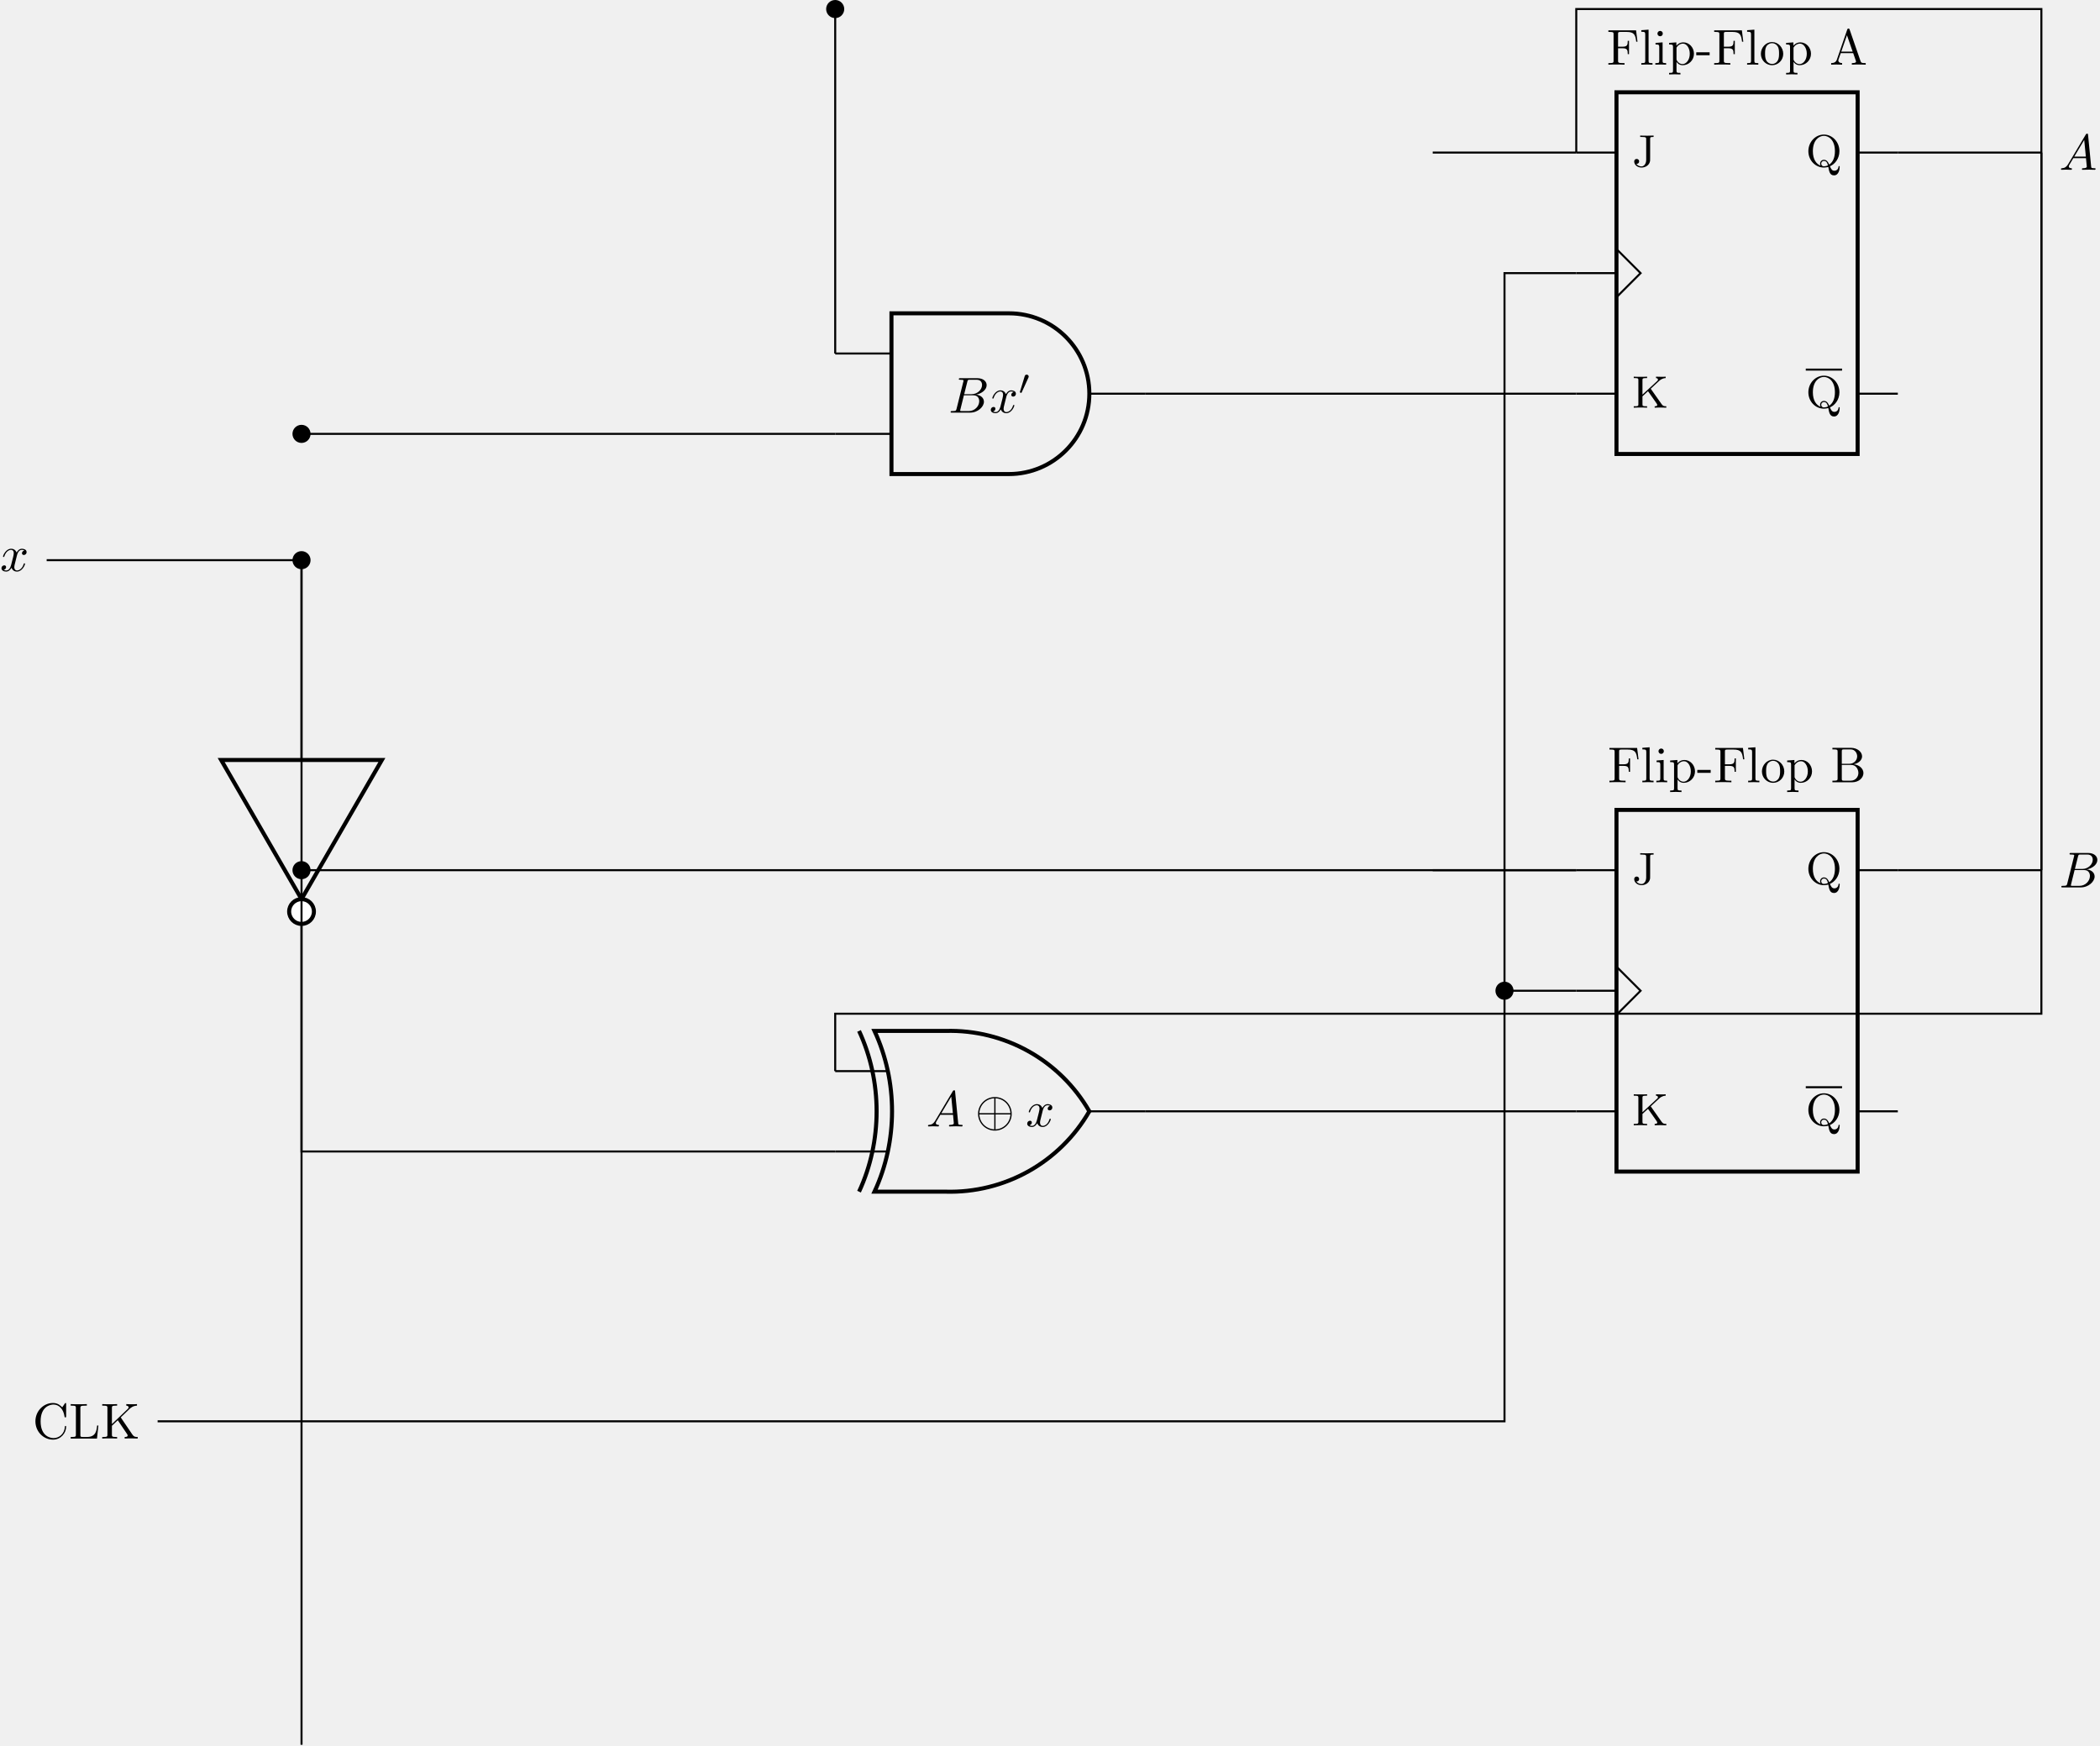
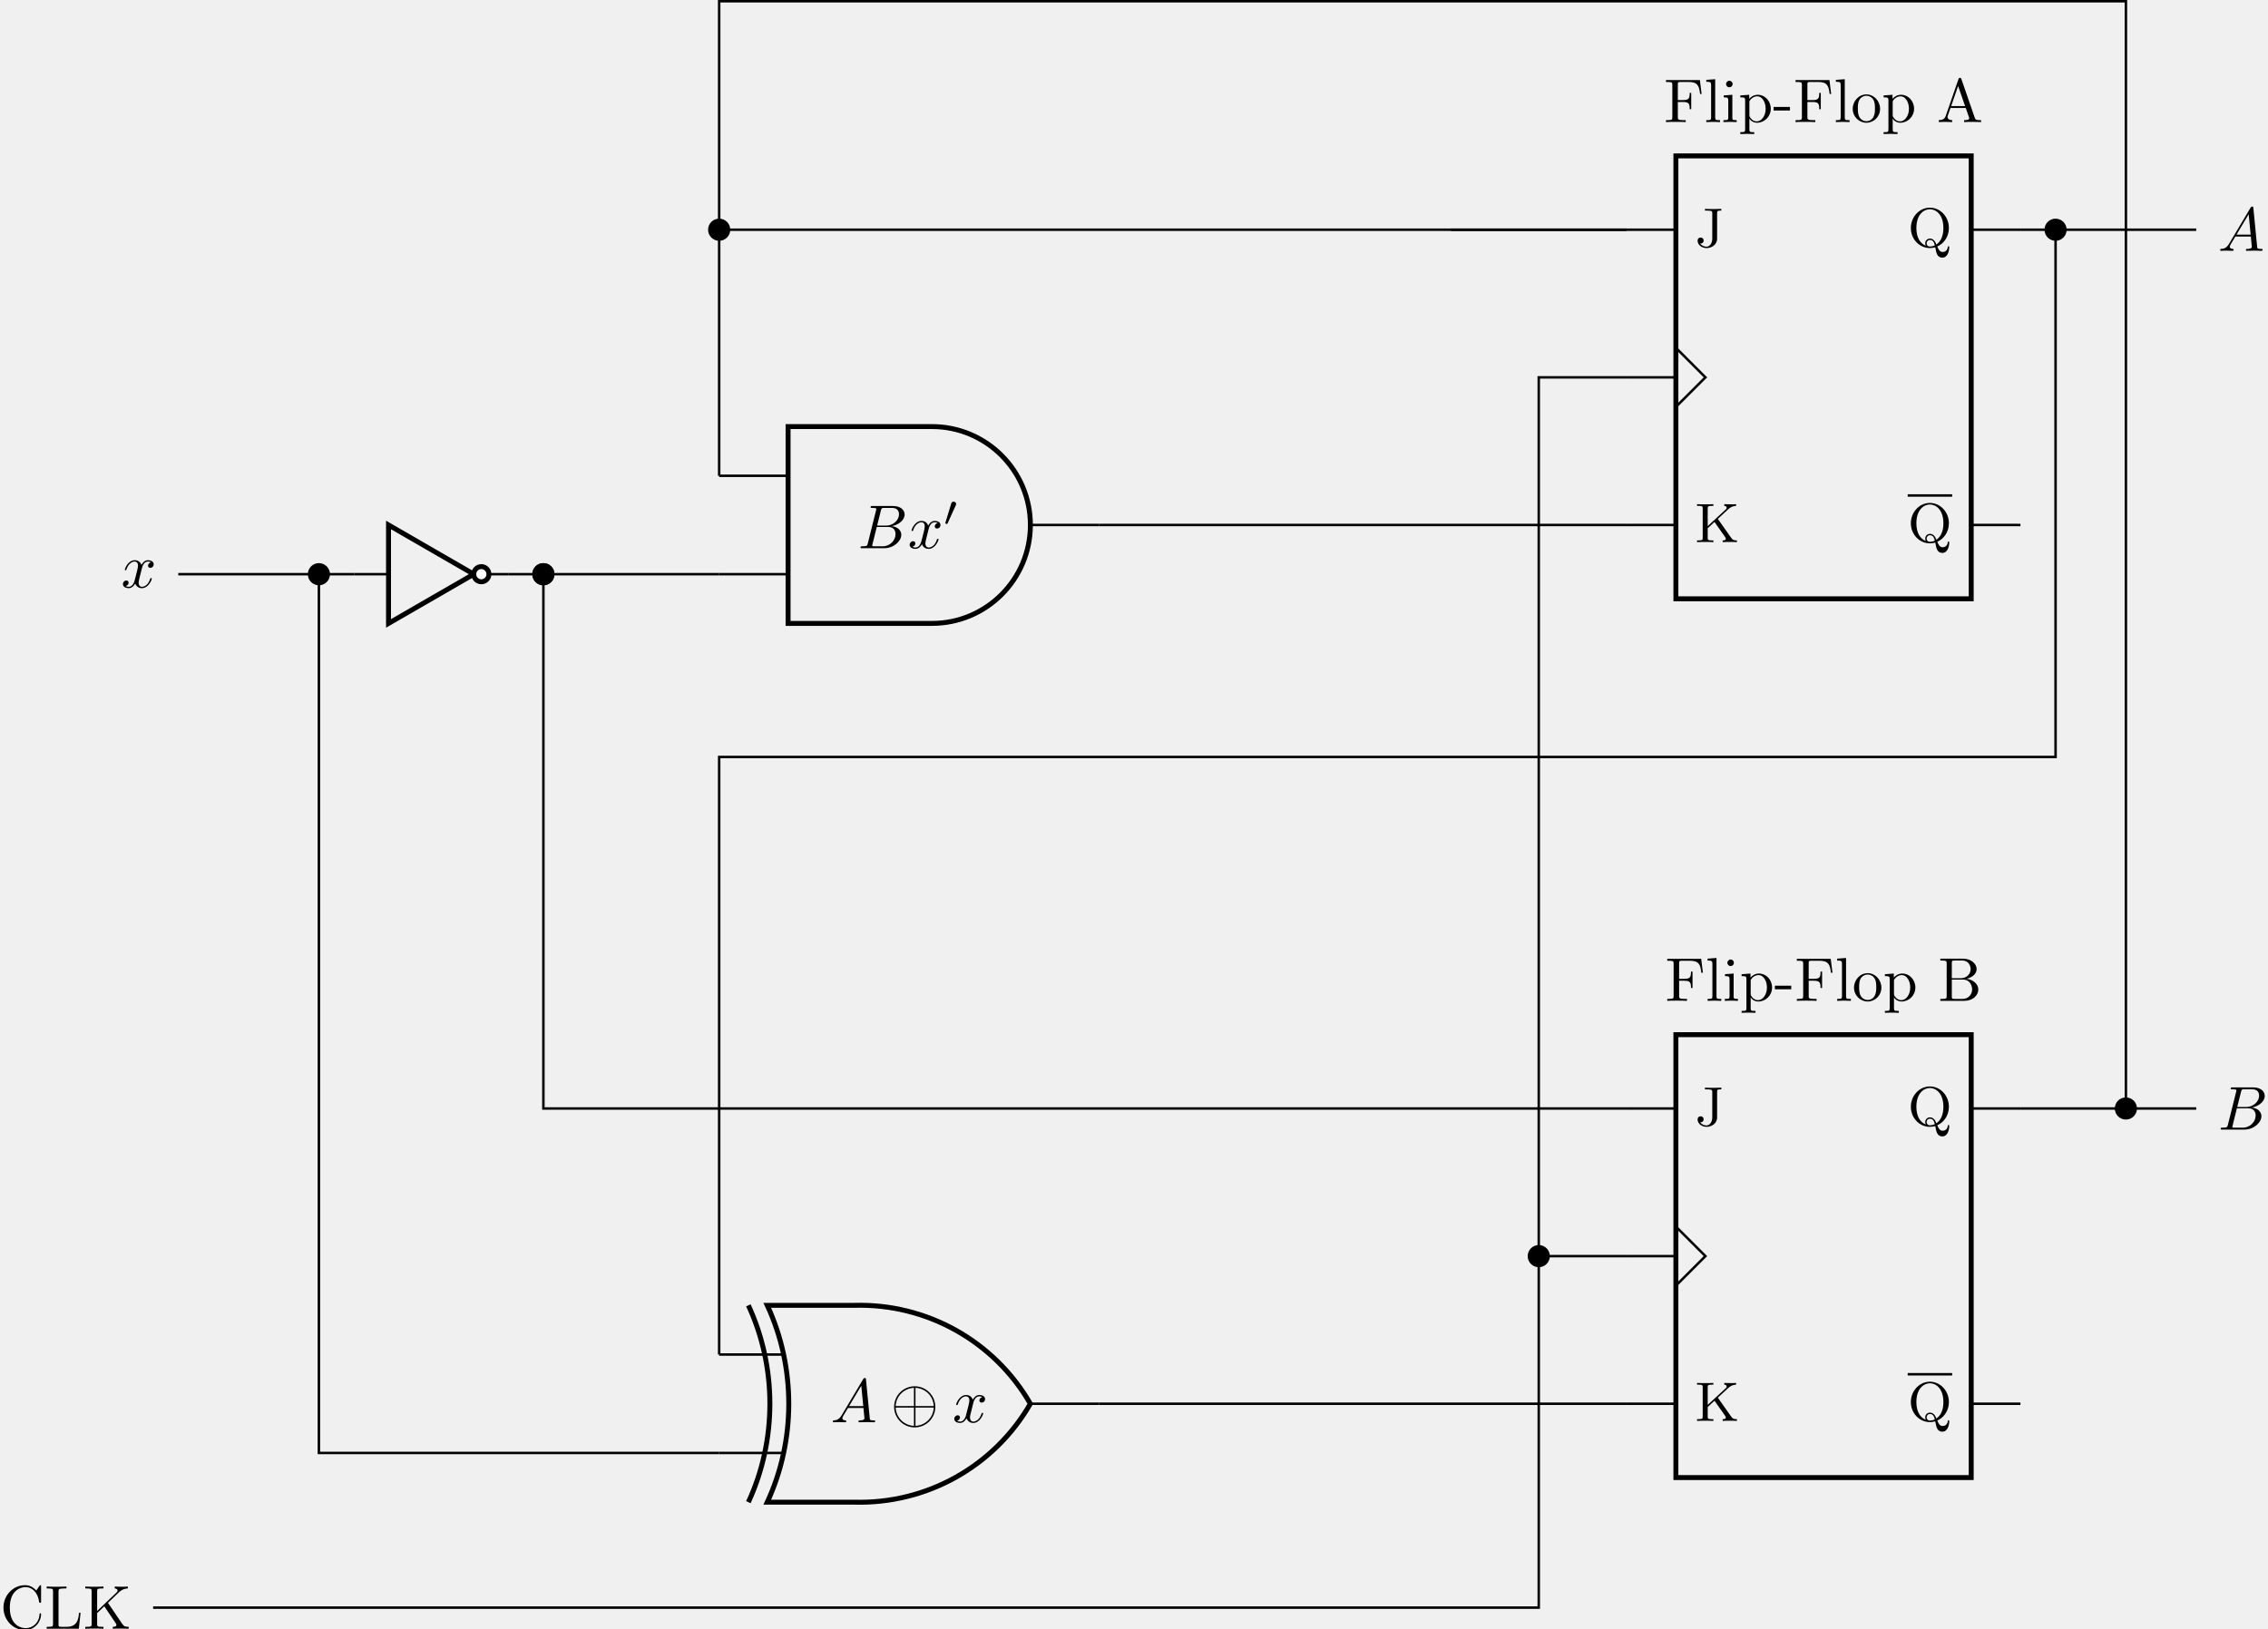
- <svg xmlns="http://www.w3.org/2000/svg" xmlns:xlink="http://www.w3.org/1999/xlink" version="1.1" width="414.68pt" height="344.808pt" viewBox="-58.718 -62.039 414.68 344.808">
+ <svg xmlns="http://www.w3.org/2000/svg" xmlns:xlink="http://www.w3.org/1999/xlink" version="1.1" width="365.725pt" height="262.693pt" viewBox="-58.717 -62.039 365.725 262.693">
  <defs>
    <path id="g1-8" d="M7.193-2.491C7.193-4.324 5.699-5.808 3.875-5.808C2.022-5.808 .548-4.304 .548-2.491C.548-.658 2.042 .827 3.866 .827C5.719 .827 7.193-.677 7.193-2.491ZM.797-2.62C.897-4.294 2.192-5.479 3.746-5.559V-2.62H.797ZM3.995-5.559C5.559-5.479 6.844-4.284 6.944-2.62H3.995V-5.559ZM3.746 .578C2.202 .498 .897-.667 .797-2.371H3.746V.578ZM6.944-2.371C6.844-.667 5.529 .498 3.995 .578V-2.371H6.944Z" />
-     <path id="g2-48" d="M2.022-3.292C2.078-3.41 2.085-3.466 2.085-3.515C2.085-3.731 1.89-3.898 1.674-3.898C1.409-3.898 1.325-3.682 1.29-3.571L.37-.551C.363-.537 .335-.446 .335-.439C.335-.356 .551-.286 .607-.286C.656-.286 .663-.3 .711-.404L2.022-3.292Z" />
+     <path id="g3-65" d="M1.783-1.146C1.385-.478 .996-.339 .558-.309C.438-.299 .349-.299 .349-.11C.349-.05 .399 0 .478 0C.747 0 1.056-.03 1.335-.03C1.664-.03 2.012 0 2.331 0C2.391 0 2.521 0 2.521-.189C2.521-.299 2.431-.309 2.361-.309C2.132-.329 1.893-.408 1.893-.658C1.893-.777 1.953-.887 2.032-1.026L2.79-2.301H5.29C5.31-2.092 5.45-.737 5.45-.638C5.45-.339 4.932-.309 4.732-.309C4.593-.309 4.493-.309 4.493-.11C4.493 0 4.613 0 4.633 0C5.041 0 5.469-.03 5.878-.03C6.127-.03 6.755 0 7.004 0C7.064 0 7.183 0 7.183-.199C7.183-.309 7.083-.309 6.954-.309C6.336-.309 6.336-.379 6.306-.667L5.699-6.894C5.679-7.093 5.679-7.133 5.509-7.133C5.35-7.133 5.31-7.064 5.25-6.964L1.783-1.146ZM2.979-2.61L4.941-5.898L5.26-2.61H2.979Z" />
+     <path id="g3-66" d="M1.594-.777C1.494-.389 1.474-.309 .687-.309C.518-.309 .418-.309 .418-.11C.418 0 .508 0 .687 0H4.244C5.818 0 6.994-1.176 6.994-2.152C6.994-2.869 6.416-3.447 5.45-3.557C6.486-3.746 7.532-4.483 7.532-5.43C7.532-6.167 6.874-6.804 5.679-6.804H2.331C2.142-6.804 2.042-6.804 2.042-6.605C2.042-6.496 2.132-6.496 2.321-6.496C2.341-6.496 2.531-6.496 2.7-6.476C2.879-6.456 2.969-6.446 2.969-6.316C2.969-6.276 2.959-6.247 2.929-6.127L1.594-.777ZM3.098-3.646L3.716-6.117C3.806-6.466 3.826-6.496 4.254-6.496H5.539C6.416-6.496 6.625-5.908 6.625-5.469C6.625-4.593 5.768-3.646 4.553-3.646H3.098ZM2.65-.309C2.511-.309 2.491-.309 2.431-.319C2.331-.329 2.301-.339 2.301-.418C2.301-.448 2.301-.468 2.351-.648L3.039-3.427H4.922C5.878-3.427 6.067-2.69 6.067-2.262C6.067-1.275 5.181-.309 4.005-.309H2.65Z" />
+     <path id="g3-120" d="M3.328-3.009C3.387-3.268 3.616-4.184 4.314-4.184C4.364-4.184 4.603-4.184 4.812-4.055C4.533-4.005 4.334-3.756 4.334-3.517C4.334-3.357 4.443-3.168 4.712-3.168C4.932-3.168 5.25-3.347 5.25-3.746C5.25-4.264 4.663-4.403 4.324-4.403C3.746-4.403 3.397-3.875 3.278-3.646C3.029-4.304 2.491-4.403 2.202-4.403C1.166-4.403 .598-3.118 .598-2.869C.598-2.77 .697-2.77 .717-2.77C.797-2.77 .827-2.79 .847-2.879C1.186-3.935 1.843-4.184 2.182-4.184C2.371-4.184 2.72-4.095 2.72-3.517C2.72-3.208 2.55-2.54 2.182-1.146C2.022-.528 1.674-.11 1.235-.11C1.176-.11 .946-.11 .737-.239C.986-.289 1.205-.498 1.205-.777C1.205-1.046 .986-1.126 .837-1.126C.538-1.126 .289-.867 .289-.548C.289-.09 .787 .11 1.225 .11C1.883 .11 2.242-.588 2.271-.648C2.391-.279 2.75 .11 3.347 .11C4.374 .11 4.941-1.176 4.941-1.425C4.941-1.524 4.852-1.524 4.822-1.524C4.732-1.524 4.712-1.484 4.692-1.415C4.364-.349 3.686-.11 3.367-.11C2.979-.11 2.819-.428 2.819-.767C2.819-.986 2.879-1.205 2.989-1.644L3.328-3.009Z" />
    <path id="g0-74" d="M3.578-5.478C3.578-5.846 3.712-5.846 4.259-5.846V-6.124C3.667-6.097 3.56-6.097 3.075-6.097C2.717-6.097 1.928-6.097 1.614-6.124V-5.846H1.919C2.771-5.846 2.798-5.738 2.798-5.407V-1.327C2.798-.502 2.331-.027 1.865-.027C1.506-.027 1.076-.197 .852-.538C1.201-.502 1.408-.744 1.408-1.022C1.408-1.291 1.21-1.506 .924-1.506C.646-1.506 .43-1.318 .43-1.004C.43-.35 1.058 .197 1.883 .197C2.645 .197 3.443-.269 3.569-1.13C3.578-1.201 3.578-1.596 3.578-1.829V-5.478Z" />
    <path id="g0-75" d="M5.371-5.299C5.936-5.828 6.492-5.837 6.644-5.846V-6.124C6.384-6.097 5.936-6.097 5.846-6.097C5.469-6.097 5.138-6.106 4.734-6.124V-5.846C4.985-5.837 5.12-5.721 5.12-5.55C5.12-5.478 5.093-5.407 5.048-5.344L2.062-2.582V-5.416C2.062-5.747 2.08-5.846 2.771-5.846H2.977V-6.124C2.573-6.097 2.071-6.097 1.659-6.097S.744-6.097 .341-6.124V-5.846H.547C1.237-5.846 1.255-5.747 1.255-5.416V-.708C1.255-.377 1.237-.278 .547-.278H.341V0C.744-.027 1.246-.027 1.659-.027S2.573-.027 2.977 0V-.278H2.771C2.08-.278 2.062-.377 2.062-.708V-2.242L3.156-3.255L4.833-.87C4.905-.771 4.985-.637 4.985-.538C4.985-.278 4.636-.278 4.474-.278V0C4.869-.027 5.317-.027 5.721-.027C5.954-.027 6.312-.027 6.77 0V-.278C6.205-.278 6.079-.359 5.792-.771L3.694-3.748L5.371-5.299Z" />
    <path id="g0-81" d="M4.77-.063C5.73-.457 6.644-1.56 6.644-3.04C6.644-4.869 5.254-6.321 3.578-6.321S.511-4.86 .511-3.04S1.91 .197 3.578 .197C3.891 .197 4.232 .134 4.447 .072C4.609 .959 4.743 1.739 5.577 1.739C6.51 1.739 6.698 .538 6.698 .081C6.698 0 6.698-.108 6.581-.108C6.519-.108 6.483-.054 6.474-.009C6.402 .771 5.792 .825 5.649 .825C5.165 .825 4.976 .439 4.77-.063ZM2.932-.179C2.062-.511 1.399-1.435 1.399-3.04C1.399-5.263 2.645-6.07 3.578-6.07S5.756-5.272 5.756-3.04C5.756-1.856 5.398-.906 4.627-.386C4.447-.834 4.169-1.336 3.587-1.336C3.147-1.336 2.824-.986 2.824-.574C2.824-.359 2.923-.188 2.932-.179ZM4.376-.242C4.116-.108 3.811-.054 3.578-.054C3.138-.054 3.049-.43 3.049-.574C3.049-.843 3.246-1.112 3.596-1.112C4.071-1.112 4.259-.735 4.376-.242Z" />
-     <path id="g3-65" d="M1.783-1.146C1.385-.478 .996-.339 .558-.309C.438-.299 .349-.299 .349-.11C.349-.05 .399 0 .478 0C.747 0 1.056-.03 1.335-.03C1.664-.03 2.012 0 2.331 0C2.391 0 2.521 0 2.521-.189C2.521-.299 2.431-.309 2.361-.309C2.132-.329 1.893-.408 1.893-.658C1.893-.777 1.953-.887 2.032-1.026L2.79-2.301H5.29C5.31-2.092 5.45-.737 5.45-.638C5.45-.339 4.932-.309 4.732-.309C4.593-.309 4.493-.309 4.493-.11C4.493 0 4.613 0 4.633 0C5.041 0 5.469-.03 5.878-.03C6.127-.03 6.755 0 7.004 0C7.064 0 7.183 0 7.183-.199C7.183-.309 7.083-.309 6.954-.309C6.336-.309 6.336-.379 6.306-.667L5.699-6.894C5.679-7.093 5.679-7.133 5.509-7.133C5.35-7.133 5.31-7.064 5.25-6.964L1.783-1.146ZM2.979-2.61L4.941-5.898L5.26-2.61H2.979Z" />
-     <path id="g3-66" d="M1.594-.777C1.494-.389 1.474-.309 .687-.309C.518-.309 .418-.309 .418-.11C.418 0 .508 0 .687 0H4.244C5.818 0 6.994-1.176 6.994-2.152C6.994-2.869 6.416-3.447 5.45-3.557C6.486-3.746 7.532-4.483 7.532-5.43C7.532-6.167 6.874-6.804 5.679-6.804H2.331C2.142-6.804 2.042-6.804 2.042-6.605C2.042-6.496 2.132-6.496 2.321-6.496C2.341-6.496 2.531-6.496 2.7-6.476C2.879-6.456 2.969-6.446 2.969-6.316C2.969-6.276 2.959-6.247 2.929-6.127L1.594-.777ZM3.098-3.646L3.716-6.117C3.806-6.466 3.826-6.496 4.254-6.496H5.539C6.416-6.496 6.625-5.908 6.625-5.469C6.625-4.593 5.768-3.646 4.553-3.646H3.098ZM2.65-.309C2.511-.309 2.491-.309 2.431-.319C2.331-.329 2.301-.339 2.301-.418C2.301-.448 2.301-.468 2.351-.648L3.039-3.427H4.922C5.878-3.427 6.067-2.69 6.067-2.262C6.067-1.275 5.181-.309 4.005-.309H2.65Z" />
-     <path id="g3-120" d="M3.328-3.009C3.387-3.268 3.616-4.184 4.314-4.184C4.364-4.184 4.603-4.184 4.812-4.055C4.533-4.005 4.334-3.756 4.334-3.517C4.334-3.357 4.443-3.168 4.712-3.168C4.932-3.168 5.25-3.347 5.25-3.746C5.25-4.264 4.663-4.403 4.324-4.403C3.746-4.403 3.397-3.875 3.278-3.646C3.029-4.304 2.491-4.403 2.202-4.403C1.166-4.403 .598-3.118 .598-2.869C.598-2.77 .697-2.77 .717-2.77C.797-2.77 .827-2.79 .847-2.879C1.186-3.935 1.843-4.184 2.182-4.184C2.371-4.184 2.72-4.095 2.72-3.517C2.72-3.208 2.55-2.54 2.182-1.146C2.022-.528 1.674-.11 1.235-.11C1.176-.11 .946-.11 .737-.239C.986-.289 1.205-.498 1.205-.777C1.205-1.046 .986-1.126 .837-1.126C.538-1.126 .289-.867 .289-.548C.289-.09 .787 .11 1.225 .11C1.883 .11 2.242-.588 2.271-.648C2.391-.279 2.75 .11 3.347 .11C4.374 .11 4.941-1.176 4.941-1.425C4.941-1.524 4.852-1.524 4.822-1.524C4.732-1.524 4.712-1.484 4.692-1.415C4.364-.349 3.686-.11 3.367-.11C2.979-.11 2.819-.428 2.819-.767C2.819-.986 2.879-1.205 2.989-1.644L3.328-3.009Z" />
+     <path id="g2-48" d="M2.022-3.292C2.078-3.41 2.085-3.466 2.085-3.515C2.085-3.731 1.89-3.898 1.674-3.898C1.409-3.898 1.325-3.682 1.29-3.571L.37-.551C.363-.537 .335-.446 .335-.439C.335-.356 .551-.286 .607-.286C.656-.286 .663-.3 .711-.404L2.022-3.292Z" />
    <path id="g4-45" d="M2.75-1.863V-2.441H.11V-1.863H2.75Z" />
    <path id="g4-65" d="M3.965-6.934C3.915-7.064 3.895-7.133 3.736-7.133S3.547-7.073 3.497-6.934L1.435-.976C1.255-.468 .857-.319 .319-.309V0C.548-.01 .976-.03 1.335-.03C1.644-.03 2.162-.01 2.481 0V-.309C1.983-.309 1.733-.558 1.733-.817C1.733-.847 1.743-.946 1.753-.966L2.212-2.271H4.672L5.2-.747C5.21-.707 5.23-.648 5.23-.608C5.23-.309 4.672-.309 4.403-.309V0C4.762-.03 5.46-.03 5.838-.03C6.267-.03 6.725-.02 7.143 0V-.309H6.964C6.366-.309 6.227-.379 6.117-.707L3.965-6.934ZM3.437-5.818L4.563-2.58H2.321L3.437-5.818Z" />
    <path id="g4-66" d="M2.212-3.646V-6.097C2.212-6.426 2.232-6.496 2.7-6.496H3.935C4.902-6.496 5.25-5.649 5.25-5.121C5.25-4.483 4.762-3.646 3.656-3.646H2.212ZM4.563-3.557C5.529-3.746 6.217-4.384 6.217-5.121C6.217-5.988 5.3-6.804 4.005-6.804H.359V-6.496H.598C1.365-6.496 1.385-6.386 1.385-6.027V-.777C1.385-.418 1.365-.309 .598-.309H.359V0H4.264C5.589 0 6.486-.887 6.486-1.823C6.486-2.69 5.669-3.437 4.563-3.557ZM3.945-.309H2.7C2.232-.309 2.212-.379 2.212-.707V-3.427H4.085C5.071-3.427 5.489-2.501 5.489-1.833C5.489-1.126 4.971-.309 3.945-.309Z" />
    <path id="g4-67" d="M.558-3.407C.558-1.345 2.172 .219 4.025 .219C5.649 .219 6.625-1.166 6.625-2.321C6.625-2.421 6.625-2.491 6.496-2.491C6.386-2.491 6.386-2.431 6.376-2.331C6.296-.907 5.23-.09 4.144-.09C3.537-.09 1.584-.428 1.584-3.397C1.584-6.376 3.527-6.715 4.134-6.715C5.22-6.715 6.107-5.808 6.306-4.354C6.326-4.214 6.326-4.184 6.466-4.184C6.625-4.184 6.625-4.214 6.625-4.423V-6.785C6.625-6.954 6.625-7.024 6.516-7.024C6.476-7.024 6.436-7.024 6.356-6.904L5.858-6.167C5.489-6.526 4.981-7.024 4.025-7.024C2.162-7.024 .558-5.44 .558-3.407Z" />
    <path id="g4-70" d="M5.798-6.775H.329V-6.466H.568C1.335-6.466 1.355-6.356 1.355-5.998V-.777C1.355-.418 1.335-.309 .568-.309H.329V0C.677-.03 1.455-.03 1.843-.03C2.252-.03 3.158-.03 3.517 0V-.309H3.188C2.242-.309 2.242-.438 2.242-.787V-3.238H3.098C4.055-3.238 4.154-2.919 4.154-2.072H4.403V-4.712H4.154C4.154-3.875 4.055-3.547 3.098-3.547H2.242V-6.067C2.242-6.396 2.262-6.466 2.73-6.466H3.925C5.42-6.466 5.669-5.908 5.828-4.533H6.077L5.798-6.775Z" />
    <path id="g4-75" d="M3.985-4.174L5.778-5.898C5.858-5.978 6.386-6.486 7.193-6.496V-6.804C6.934-6.775 6.615-6.775 6.346-6.775C5.988-6.775 5.42-6.775 5.081-6.804V-6.496C5.479-6.486 5.539-6.257 5.539-6.167C5.539-6.007 5.44-5.908 5.36-5.838L2.242-2.859V-6.027C2.242-6.386 2.262-6.496 3.029-6.496H3.268V-6.804C2.919-6.775 2.182-6.775 1.803-6.775S.677-6.775 .329-6.804V-6.496H.568C1.335-6.496 1.355-6.386 1.355-6.027V-.777C1.355-.418 1.335-.309 .568-.309H.329V0C.677-.03 1.415-.03 1.793-.03S2.919-.03 3.268 0V-.309H3.029C2.262-.309 2.242-.418 2.242-.777V-2.521L3.397-3.616L5.2-.946C5.26-.857 5.35-.727 5.35-.608C5.35-.309 4.961-.309 4.762-.309V0C5.111-.03 5.808-.03 6.187-.03C6.535-.03 6.914-.02 7.333 0V-.309C6.795-.309 6.585-.349 6.286-.787L3.985-4.174Z" />
    <path id="g4-76" d="M5.798-2.57H5.549C5.44-1.554 5.3-.309 3.547-.309H2.73C2.262-.309 2.242-.379 2.242-.707V-6.017C2.242-6.356 2.242-6.496 3.188-6.496H3.517V-6.804C3.158-6.775 2.252-6.775 1.843-6.775C1.455-6.775 .677-6.775 .329-6.804V-6.496H.568C1.335-6.496 1.355-6.386 1.355-6.027V-.777C1.355-.418 1.335-.309 .568-.309H.329V0H5.519L5.798-2.57Z" />
    <path id="g4-105" d="M1.763-4.403L.369-4.294V-3.985C1.016-3.985 1.106-3.925 1.106-3.437V-.757C1.106-.309 .996-.309 .329-.309V0C.648-.01 1.186-.03 1.425-.03C1.773-.03 2.122-.01 2.461 0V-.309C1.803-.309 1.763-.359 1.763-.747V-4.403ZM1.803-6.137C1.803-6.456 1.554-6.665 1.275-6.665C.966-6.665 .747-6.396 .747-6.137C.747-5.868 .966-5.609 1.275-5.609C1.554-5.609 1.803-5.818 1.803-6.137Z" />
    <path id="g4-108" d="M1.763-6.914L.329-6.804V-6.496C1.026-6.496 1.106-6.426 1.106-5.938V-.757C1.106-.309 .996-.309 .329-.309V0C.658-.01 1.186-.03 1.435-.03S2.172-.01 2.54 0V-.309C1.873-.309 1.763-.309 1.763-.757V-6.914Z" />
    <path id="g4-111" d="M4.692-2.132C4.692-3.407 3.696-4.463 2.491-4.463C1.245-4.463 .279-3.377 .279-2.132C.279-.847 1.315 .11 2.481 .11C3.686 .11 4.692-.867 4.692-2.132ZM2.491-.139C2.062-.139 1.624-.349 1.355-.807C1.106-1.245 1.106-1.853 1.106-2.212C1.106-2.6 1.106-3.138 1.345-3.577C1.614-4.035 2.082-4.244 2.481-4.244C2.919-4.244 3.347-4.025 3.606-3.597S3.866-2.59 3.866-2.212C3.866-1.853 3.866-1.315 3.646-.877C3.427-.428 2.989-.139 2.491-.139Z" />
    <path id="g4-112" d="M1.714-3.746V-4.403L.279-4.294V-3.985C.986-3.985 1.056-3.925 1.056-3.487V1.176C1.056 1.624 .946 1.624 .279 1.624V1.933C.618 1.923 1.136 1.903 1.395 1.903C1.664 1.903 2.172 1.923 2.521 1.933V1.624C1.853 1.624 1.743 1.624 1.743 1.176V-.498V-.588C1.793-.428 2.212 .11 2.969 .11C4.154 .11 5.191-.867 5.191-2.152C5.191-3.417 4.224-4.403 3.108-4.403C2.331-4.403 1.913-3.965 1.714-3.746ZM1.743-1.136V-3.357C2.032-3.866 2.521-4.154 3.029-4.154C3.756-4.154 4.364-3.278 4.364-2.152C4.364-.946 3.666-.11 2.929-.11C2.531-.11 2.152-.309 1.883-.717C1.743-.927 1.743-.936 1.743-1.136Z" />
  </defs>
  <g id="page1">
-     <g transform="matrix(1 0 0 1 -53.10561 173.4845)">
-       <use x=".823" y="48.599" xlink:href="#g4-67" />
-       <use x="8.018" y="48.599" xlink:href="#g4-76" />
-       <use x="14.245" y="48.599" xlink:href="#g4-75" />
+     <g transform="matrix(1 0 0 1 -10.5854 145.1376)">
+       <use x="-48.132" y="55.516" xlink:href="#g4-67" />
+       <use x="-40.936" y="55.516" xlink:href="#g4-76" />
+       <use x="-34.71" y="55.516" xlink:href="#g4-75" />
    </g>
-     <path d="M260.48 27.625H308.102V-43.812H260.48Z" stroke="#000" fill="none" stroke-width=".797" stroke-miterlimit="10" />
-     <g transform="matrix(1 0 0 1 259.657 -30.1175)">
-       <use x="3.895" y="48.599" xlink:href="#g0-75" />
+     <path d="M211.528 34.539H259.149V-36.895H211.528Z" stroke="#000" fill="none" stroke-width=".797" stroke-miterlimit="10" />
+     <g transform="matrix(1 0 0 1 259.6565 -30.1175)">
+       <use x="-45.06" y="55.516" xlink:href="#g0-75" />
    </g>
-     <rect x="3.895" y="40.879" height=".398" width="7.168" transform="matrix(1 0 0 1 293.968 -30.1175)" />
-     <g transform="matrix(1 0 0 1 293.968 -30.1175)">
-       <use x="3.895" y="48.599" xlink:href="#g0-81" />
+     <rect x="-45.06" y="47.795" height=".398" width="7.168" transform="matrix(1 0 0 1 293.9675 -30.1175)" />
+     <g transform="matrix(1 0 0 1 293.9675 -30.1175)">
+       <use x="-45.06" y="55.516" xlink:href="#g0-81" />
    </g>
-     <path d="M260.48-12.855L265.242-8.094L260.48-3.332" stroke="#000" fill="none" stroke-width=".399" stroke-miterlimit="10" />
-     <g transform="matrix(1 0 0 1 259.657 -77.7404)">
-       <use x="3.895" y="48.599" xlink:href="#g0-74" />
+     <path d="M211.528-5.938L216.29-1.176L211.528 3.586" stroke="#000" fill="none" stroke-width=".399" stroke-miterlimit="10" />
+     <g transform="matrix(1 0 0 1 259.6565 -77.7404)">
+       <use x="-45.06" y="55.516" xlink:href="#g0-74" />
    </g>
-     <g transform="matrix(1 0 0 1 293.968 -77.7404)">
-       <use x="3.895" y="48.599" xlink:href="#g0-81" />
+     <g transform="matrix(1 0 0 1 293.9675 -77.7404)">
+       <use x="-45.06" y="55.516" xlink:href="#g0-81" />
    </g>
-     <path d="M260.48 15.719H252.543" stroke="#000" fill="none" stroke-width=".399" stroke-miterlimit="10" />
-     <path d="M308.102 15.719H316.039" stroke="#000" fill="none" stroke-width=".399" stroke-miterlimit="10" />
-     <path d="M260.48-8.094H252.543" stroke="#000" fill="none" stroke-width=".399" stroke-miterlimit="10" />
-     <path d="M260.48-31.906H252.543" stroke="#000" fill="none" stroke-width=".399" stroke-miterlimit="10" />
-     <path d="M308.102-31.906H316.039" stroke="#000" fill="none" stroke-width=".399" stroke-miterlimit="10" />
-     <g transform="matrix(1 0 0 1 257.731 -97.8678)">
-       <use x=".823" y="48.599" xlink:href="#g4-70" />
-       <use x="7.326" y="48.599" xlink:href="#g4-108" />
-       <use x="10.094" y="48.599" xlink:href="#g4-105" />
-       <use x="12.861" y="48.599" xlink:href="#g4-112" />
-       <use x="18.396" y="48.599" xlink:href="#g4-45" />
-       <use x="21.717" y="48.599" xlink:href="#g4-70" />
-       <use x="28.22" y="48.599" xlink:href="#g4-108" />
-       <use x="30.988" y="48.599" xlink:href="#g4-111" />
-       <use x="35.969" y="48.599" xlink:href="#g4-112" />
-       <use x="44.825" y="48.599" xlink:href="#g4-65" />
+     <path d="M211.528 22.633H203.589" stroke="#000" fill="none" stroke-width=".399" stroke-miterlimit="10" />
+     <path d="M259.149 22.633H267.086" stroke="#000" fill="none" stroke-width=".399" stroke-miterlimit="10" />
+     <path d="M211.528-1.176H203.589" stroke="#000" fill="none" stroke-width=".399" stroke-miterlimit="10" />
+     <path d="M211.528-24.988H203.589" stroke="#000" fill="none" stroke-width=".399" stroke-miterlimit="10" />
+     <path d="M259.149-24.988H267.086" stroke="#000" fill="none" stroke-width=".399" stroke-miterlimit="10" />
+     <g transform="matrix(1 0 0 1 257.7305 -97.8678)">
+       <use x="-48.132" y="55.516" xlink:href="#g4-70" />
+       <use x="-41.628" y="55.516" xlink:href="#g4-108" />
+       <use x="-38.861" y="55.516" xlink:href="#g4-105" />
+       <use x="-36.093" y="55.516" xlink:href="#g4-112" />
+       <use x="-30.558" y="55.516" xlink:href="#g4-45" />
+       <use x="-27.238" y="55.516" xlink:href="#g4-70" />
+       <use x="-20.734" y="55.516" xlink:href="#g4-108" />
+       <use x="-17.967" y="55.516" xlink:href="#g4-111" />
+       <use x="-12.985" y="55.516" xlink:href="#g4-112" />
+       <use x="-4.13" y="55.516" xlink:href="#g4-65" />
    </g>
-     <path d="M260.48 169.356H308.102V97.922H260.48Z" stroke="#000" fill="none" stroke-width=".797" stroke-miterlimit="10" />
-     <g transform="matrix(1 0 0 1 259.657 111.6165)">
-       <use x="3.895" y="48.599" xlink:href="#g0-75" />
+     <path d="M211.528 176.273H259.149V104.84H211.528Z" stroke="#000" fill="none" stroke-width=".797" stroke-miterlimit="10" />
+     <g transform="matrix(1 0 0 1 259.6565 111.6166)">
+       <use x="-45.06" y="55.516" xlink:href="#g0-75" />
    </g>
-     <rect x="3.895" y="40.879" height=".398" width="7.168" transform="matrix(1 0 0 1 293.968 111.6165)" />
-     <g transform="matrix(1 0 0 1 293.968 111.6165)">
-       <use x="3.895" y="48.599" xlink:href="#g0-81" />
+     <rect x="-45.06" y="47.795" height=".398" width="7.168" transform="matrix(1 0 0 1 293.9675 111.6166)" />
+     <g transform="matrix(1 0 0 1 293.9675 111.6166)">
+       <use x="-45.06" y="55.516" xlink:href="#g0-81" />
    </g>
-     <path d="M260.48 128.879L265.242 133.641L260.48 138.402" stroke="#000" fill="none" stroke-width=".399" stroke-miterlimit="10" />
-     <g transform="matrix(1 0 0 1 259.657 63.9935)">
-       <use x="3.895" y="48.599" xlink:href="#g0-74" />
+     <path d="M211.528 135.793L216.29 140.559L211.528 145.32" stroke="#000" fill="none" stroke-width=".399" stroke-miterlimit="10" />
+     <g transform="matrix(1 0 0 1 259.6565 63.9936)">
+       <use x="-45.06" y="55.516" xlink:href="#g0-74" />
    </g>
-     <g transform="matrix(1 0 0 1 293.968 63.9935)">
-       <use x="3.895" y="48.599" xlink:href="#g0-81" />
+     <g transform="matrix(1 0 0 1 293.9675 63.9936)">
+       <use x="-45.06" y="55.516" xlink:href="#g0-81" />
    </g>
-     <path d="M260.48 157.453H252.543" stroke="#000" fill="none" stroke-width=".399" stroke-miterlimit="10" />
-     <path d="M308.102 157.453H316.039" stroke="#000" fill="none" stroke-width=".399" stroke-miterlimit="10" />
-     <path d="M260.48 133.641H252.543" stroke="#000" fill="none" stroke-width=".399" stroke-miterlimit="10" />
-     <path d="M260.48 109.828H252.543" stroke="#000" fill="none" stroke-width=".399" stroke-miterlimit="10" />
-     <path d="M308.102 109.828H316.039" stroke="#000" fill="none" stroke-width=".399" stroke-miterlimit="10" />
-     <g transform="matrix(1 0 0 1 257.938 43.8662)">
-       <use x=".823" y="48.599" xlink:href="#g4-70" />
-       <use x="7.326" y="48.599" xlink:href="#g4-108" />
-       <use x="10.094" y="48.599" xlink:href="#g4-105" />
-       <use x="12.861" y="48.599" xlink:href="#g4-112" />
-       <use x="18.396" y="48.599" xlink:href="#g4-45" />
-       <use x="21.717" y="48.599" xlink:href="#g4-70" />
-       <use x="28.22" y="48.599" xlink:href="#g4-108" />
-       <use x="30.988" y="48.599" xlink:href="#g4-111" />
-       <use x="35.969" y="48.599" xlink:href="#g4-112" />
-       <use x="44.825" y="48.599" xlink:href="#g4-66" />
+     <path d="M211.528 164.367H203.589" stroke="#000" fill="none" stroke-width=".399" stroke-miterlimit="10" />
+     <path d="M259.149 164.367H267.086" stroke="#000" fill="none" stroke-width=".399" stroke-miterlimit="10" />
+     <path d="M211.528 140.559H203.589" stroke="#000" fill="none" stroke-width=".399" stroke-miterlimit="10" />
+     <path d="M211.528 116.746H203.589" stroke="#000" fill="none" stroke-width=".399" stroke-miterlimit="10" />
+     <path d="M259.149 116.746H267.086" stroke="#000" fill="none" stroke-width=".399" stroke-miterlimit="10" />
+     <g transform="matrix(1 0 0 1 257.9385 43.8662)">
+       <use x="-48.132" y="55.516" xlink:href="#g4-70" />
+       <use x="-41.628" y="55.516" xlink:href="#g4-108" />
+       <use x="-38.861" y="55.516" xlink:href="#g4-105" />
+       <use x="-36.093" y="55.516" xlink:href="#g4-112" />
+       <use x="-30.558" y="55.516" xlink:href="#g4-45" />
+       <use x="-27.238" y="55.516" xlink:href="#g4-70" />
+       <use x="-20.734" y="55.516" xlink:href="#g4-108" />
+       <use x="-17.967" y="55.516" xlink:href="#g4-111" />
+       <use x="-12.985" y="55.516" xlink:href="#g4-112" />
+       <use x="-4.13" y="55.516" xlink:href="#g4-66" />
    </g>
-     <g transform="matrix(1 0 0 1 -59.54061 2.1447)">
-       <use x=".823" y="48.599" xlink:href="#g3-120" />
+     <path d="M203.589-24.988H175.243" stroke="#000" fill="none" stroke-width=".399" stroke-miterlimit="10" />
+     <path d="M68.364 14.699H57.251M68.364 30.57H57.251" stroke="#000" fill="none" stroke-width=".399" stroke-miterlimit="10" />
+     <path d="M68.364 6.762H91.562C100.329 6.762 107.438 13.867 107.438 22.633C107.438 31.402 100.329 38.508 91.562 38.508H68.364Z" stroke="#000" fill="none" stroke-width=".797" stroke-miterlimit="10" />
+     <path d="M107.438 22.633H118.546" stroke="#000" fill="none" stroke-width=".399" stroke-miterlimit="10" />
+     <g transform="matrix(1 0 0 1 127.7583 -29.1373)">
+       <use x="-48.132" y="55.516" xlink:href="#g3-66" />
+       <use x="-40.075" y="55.516" xlink:href="#g3-120" />
+       <use x="-34.381" y="51.901" xlink:href="#g2-48" />
    </g>
-     <path d="M-49.504 48.598H.824" stroke="#000" fill="none" stroke-width=".399" stroke-miterlimit="10" />
-     <path d="M2.41 48.598C2.41 47.723 1.699 47.012 .824 47.012C-.055 47.012-.766 47.723-.766 48.598C-.766 49.477-.055 50.188 .824 50.188C1.699 50.188 2.41 49.477 2.41 48.598Z" />
-     <path d="M2.41 48.598C2.41 47.723 1.699 47.012 .824 47.012C-.055 47.012-.766 47.723-.766 48.598C-.766 49.477-.055 50.188 .824 50.188C1.699 50.188 2.41 49.477 2.41 48.598Z" stroke="#000" fill="none" stroke-width=".399" stroke-miterlimit="10" />
-     <path d="M.824 48.598V76.945" stroke="#000" fill="none" stroke-width=".399" stroke-miterlimit="10" />
-     <path d="M.824 88.059V76.945" stroke="#000" fill="none" stroke-width=".399" stroke-miterlimit="10" />
-     <path d="M16.695 88.059L.824 115.551L-15.051 88.059Z" stroke="#000" fill="none" stroke-width=".797" stroke-miterlimit="10" />
-     <path d="M.824 120.441V126.664" stroke="#000" fill="none" stroke-width=".399" stroke-miterlimit="10" />
-     <path d="M.824 120.441C2.172 120.441 3.27 119.348 3.27 117.996C3.27 116.648 2.172 115.551 .824 115.551C-.527 115.551-1.621 116.648-1.621 117.996C-1.621 119.348-.527 120.441 .824 120.441Z" fill="#fff" />
-     <path d="M.824 120.441C2.172 120.441 3.27 119.348 3.27 117.996C3.27 116.648 2.172 115.551 .824 115.551C-.527 115.551-1.621 116.648-1.621 117.996C-1.621 119.348-.527 120.441 .824 120.441Z" stroke="#000" fill="none" stroke-width=".797" stroke-miterlimit="10" />
-     <path d="M.824 126.664V140.836" stroke="#000" fill="none" stroke-width=".399" stroke-miterlimit="10" />
-     <path d="M252.543-31.906H224.195" stroke="#000" fill="none" stroke-width=".399" stroke-miterlimit="10" />
-     <path d="M117.316 7.781H106.207M117.316 23.652H106.207" stroke="#000" fill="none" stroke-width=".399" stroke-miterlimit="10" />
-     <path d="M117.316-.156H140.516C149.285-.156 156.391 6.949 156.391 15.719C156.391 24.484 149.285 31.59 140.516 31.59H117.316Z" stroke="#000" fill="none" stroke-width=".797" stroke-miterlimit="10" />
-     <path d="M156.391 15.719H167.504" stroke="#000" fill="none" stroke-width=".399" stroke-miterlimit="10" />
-     <g transform="matrix(1 0 0 1 127.758 -29.1373)">
-       <use x=".823" y="48.599" xlink:href="#g3-66" />
-       <use x="8.88" y="48.599" xlink:href="#g3-120" />
-       <use x="14.574" y="44.984" xlink:href="#g2-48" />
+     <path d="M118.546 22.633H203.589" stroke="#000" fill="none" stroke-width=".399" stroke-miterlimit="10" />
+     <path d="M57.251 30.57H43.078M43.078 30.57H28.906" stroke="#000" fill="none" stroke-width=".399" stroke-miterlimit="10" />
+     <path d="M30.492 30.57C30.492 29.695 29.781 28.984 28.906 28.984C28.027 28.984 27.316 29.695 27.316 30.57C27.316 31.449 28.027 32.16 28.906 32.16C29.781 32.16 30.492 31.449 30.492 30.57Z" />
+     <path d="M30.492 30.57C30.492 29.695 29.781 28.984 28.906 28.984C28.027 28.984 27.316 29.695 27.316 30.57C27.316 31.449 28.027 32.16 28.906 32.16C29.781 32.16 30.492 31.449 30.492 30.57Z" stroke="#000" fill="none" stroke-width=".399" stroke-miterlimit="10" />
+     <path d="M30.492 30.57C30.492 29.695 29.781 28.984 28.906 28.984C28.027 28.984 27.316 29.695 27.316 30.57C27.316 31.449 28.027 32.16 28.906 32.16C29.781 32.16 30.492 31.449 30.492 30.57Z" />
+     <path d="M30.492 30.57C30.492 29.695 29.781 28.984 28.906 28.984C28.027 28.984 27.316 29.695 27.316 30.57C27.316 31.449 28.027 32.16 28.906 32.16C29.781 32.16 30.492 31.449 30.492 30.57Z" stroke="#000" fill="none" stroke-width=".399" stroke-miterlimit="10" />
+     <path d="M28.906 30.57H23.234" stroke="#000" fill="none" stroke-width=".399" stroke-miterlimit="10" />
+     <path d="M3.934 30.57H-1.625" stroke="#000" fill="none" stroke-width=".399" stroke-miterlimit="10" />
+     <path d="M3.934 22.633L17.68 30.57L3.934 38.508Z" stroke="#000" fill="none" stroke-width=".797" stroke-miterlimit="10" />
+     <path d="M20.125 30.57H23.234" stroke="#000" fill="none" stroke-width=".399" stroke-miterlimit="10" />
+     <path d="M20.125 30.57C20.125 29.895 19.578 29.348 18.902 29.348C18.227 29.348 17.68 29.895 17.68 30.57S18.227 31.793 18.902 31.793C19.578 31.793 20.125 31.246 20.125 30.57Z" fill="#fff" />
+     <path d="M20.125 30.57C20.125 29.895 19.578 29.348 18.902 29.348C18.227 29.348 17.68 29.895 17.68 30.57S18.227 31.793 18.902 31.793C19.578 31.793 20.125 31.246 20.125 30.57Z" stroke="#000" fill="none" stroke-width=".797" stroke-miterlimit="10" />
+     <path d="M-1.625 30.57H-29.969" stroke="#000" fill="none" stroke-width=".399" stroke-miterlimit="10" />
+     <g transform="matrix(1 0 0 1 8.9476 -22.8005)">
+       <use x="-48.132" y="55.516" xlink:href="#g3-120" />
    </g>
-     <path d="M167.504 15.719H252.543" stroke="#000" fill="none" stroke-width=".399" stroke-miterlimit="10" />
-     <path d="M252.543 109.828H224.195" stroke="#000" fill="none" stroke-width=".399" stroke-miterlimit="10" />
-     <path d="M116.367 149.516H106.207" stroke="#000" fill="none" stroke-width=".399" stroke-miterlimit="10" />
-     <path d="M116.367 165.387H106.207" stroke="#000" fill="none" stroke-width=".399" stroke-miterlimit="10" />
-     <path d="M117.316 141.578H127.996C139.656 141.25 150.562 147.344 156.391 157.45C150.562 167.554 139.656 173.653 127.996 173.325H113.965C118.586 163.356 118.586 151.547 113.965 141.578Z" stroke="#000" fill="none" stroke-width=".797" stroke-miterlimit="10" />
-     <path d="M110.914 173.325C115.539 163.356 115.539 151.547 110.914 141.578" stroke="#000" fill="none" stroke-width=".797" stroke-miterlimit="10" />
-     <path d="M156.391 157.453H167.504" stroke="#000" fill="none" stroke-width=".399" stroke-miterlimit="10" />
-     <g transform="matrix(1 0 0 1 123.36 111.8405)">
-       <use x=".823" y="48.599" xlink:href="#g3-65" />
-       <use x="10.509" y="48.599" xlink:href="#g1-8" />
-       <use x="20.471" y="48.599" xlink:href="#g3-120" />
+     <path d="M203.589 116.746H28.906V30.57" stroke="#000" fill="none" stroke-width=".399" stroke-miterlimit="10" />
+     <path d="M67.415 156.429H57.251" stroke="#000" fill="none" stroke-width=".399" stroke-miterlimit="10" />
+     <path d="M67.415 172.304H57.251" stroke="#000" fill="none" stroke-width=".399" stroke-miterlimit="10" />
+     <path d="M68.364 148.496H79.043C90.704 148.168 101.609 154.262 107.433 164.367C101.609 174.472 90.704 180.566 79.043 180.242H65.007C69.632 170.273 69.632 158.464 65.007 148.496Z" stroke="#000" fill="none" stroke-width=".797" stroke-miterlimit="10" />
+     <path d="M61.961 180.242C66.585 170.273 66.585 158.464 61.961 148.496" stroke="#000" fill="none" stroke-width=".797" stroke-miterlimit="10" />
+     <path d="M107.438 164.367H118.546" stroke="#000" fill="none" stroke-width=".399" stroke-miterlimit="10" />
+     <g transform="matrix(1 0 0 1 123.3598 111.8406)">
+       <use x="-48.132" y="55.516" xlink:href="#g3-65" />
+       <use x="-38.446" y="55.516" xlink:href="#g1-8" />
+       <use x="-28.483" y="55.516" xlink:href="#g3-120" />
    </g>
-     <path d="M167.504 157.453H252.543" stroke="#000" fill="none" stroke-width=".399" stroke-miterlimit="10" />
-     <path d="M.824 140.836V282.57" stroke="#000" fill="none" stroke-width=".399" stroke-miterlimit="10" />
-     <path d="M.824 109.828H112.508M112.508 109.828H224.195H252.543" stroke="#000" fill="none" stroke-width=".399" stroke-miterlimit="10" />
-     <path d="M2.41 109.828C2.41 108.953 1.699 108.242 .824 108.242C-.055 108.242-.766 108.953-.766 109.828S-.055 111.414 .824 111.414C1.699 111.414 2.41 110.703 2.41 109.828Z" />
-     <path d="M2.41 109.828C2.41 108.953 1.699 108.242 .824 108.242C-.055 108.242-.766 108.953-.766 109.828S-.055 111.414 .824 111.414C1.699 111.414 2.41 110.703 2.41 109.828Z" stroke="#000" fill="none" stroke-width=".399" stroke-miterlimit="10" />
-     <path d="M.824 23.652H53.516M53.516 23.652H106.207" stroke="#000" fill="none" stroke-width=".399" stroke-miterlimit="10" />
-     <path d="M2.41 23.652C2.41 22.777 1.699 22.066 .824 22.066C-.055 22.066-.766 22.777-.766 23.652C-.766 24.531-.055 25.242 .824 25.242C1.699 25.242 2.41 24.531 2.41 23.652Z" />
-     <path d="M2.41 23.652C2.41 22.777 1.699 22.066 .824 22.066C-.055 22.066-.766 22.777-.766 23.652C-.766 24.531-.055 25.242 .824 25.242C1.699 25.242 2.41 24.531 2.41 23.652Z" stroke="#000" fill="none" stroke-width=".399" stroke-miterlimit="10" />
-     <path d="M.824 48.598V165.387H106.207" stroke="#000" fill="none" stroke-width=".399" stroke-miterlimit="10" />
-     <path d="M316.039-31.906H344.387" stroke="#000" fill="none" stroke-width=".399" stroke-miterlimit="10" />
-     <g transform="matrix(1 0 0 1 347.083 -77.1011)">
-       <use x=".823" y="48.599" xlink:href="#g3-65" />
+     <path d="M118.546 164.367H203.589" stroke="#000" fill="none" stroke-width=".399" stroke-miterlimit="10" />
+     <path d="M-7.293 30.57V44.746M-7.293 44.746V58.918V172.304H57.251" stroke="#000" fill="none" stroke-width=".399" stroke-miterlimit="10" />
+     <path d="M-5.707 30.57C-5.707 29.695-6.414 28.984-7.293 28.984C-8.168 28.984-8.879 29.695-8.879 30.57C-8.879 31.449-8.168 32.16-7.293 32.16C-6.414 32.16-5.707 31.449-5.707 30.57Z" />
+     <path d="M-5.707 30.57C-5.707 29.695-6.414 28.984-7.293 28.984C-8.168 28.984-8.879 29.695-8.879 30.57C-8.879 31.449-8.168 32.16-7.293 32.16C-6.414 32.16-5.707 31.449-5.707 30.57Z" stroke="#000" fill="none" stroke-width=".399" stroke-miterlimit="10" />
+     <path d="M267.086-24.988H295.43" stroke="#000" fill="none" stroke-width=".399" stroke-miterlimit="10" />
+     <g transform="matrix(1 0 0 1 347.0825 -77.1011)">
+       <use x="-48.132" y="55.516" xlink:href="#g3-65" />
    </g>
-     <path d="M344.387-31.906V138.176H106.207V149.516" stroke="#000" fill="none" stroke-width=".399" stroke-miterlimit="10" />
-     <path d="M316.039 109.828H344.387" stroke="#000" fill="none" stroke-width=".399" stroke-miterlimit="10" />
-     <g transform="matrix(1 0 0 1 347.083 64.6325)">
-       <use x=".823" y="48.599" xlink:href="#g3-66" />
+     <path d="M272.753-24.988V17.531M272.753 17.531V60.051H57.251V156.429" stroke="#000" fill="none" stroke-width=".399" stroke-miterlimit="10" />
+     <path d="M274.339-24.988C274.339-25.863 273.628-26.574 272.753-26.574S271.168-25.863 271.168-24.988S271.878-23.402 272.753-23.402S274.339-24.113 274.339-24.988Z" />
+     <path d="M274.339-24.988C274.339-25.863 273.628-26.574 272.753-26.574S271.168-25.863 271.168-24.988S271.878-23.402 272.753-23.402S274.339-24.113 274.339-24.988Z" stroke="#000" fill="none" stroke-width=".399" stroke-miterlimit="10" />
+     <path d="M267.086 116.746H295.43" stroke="#000" fill="none" stroke-width=".399" stroke-miterlimit="10" />
+     <g transform="matrix(1 0 0 1 347.0825 64.6326)">
+       <use x="-48.132" y="55.516" xlink:href="#g3-66" />
    </g>
-     <path d="M344.387 109.828V-60.254H252.543V-31.906" stroke="#000" fill="none" stroke-width=".399" stroke-miterlimit="10" />
-     <path d="M106.207-60.254V-26.234M106.207-26.234V7.781" stroke="#000" fill="none" stroke-width=".399" stroke-miterlimit="10" />
-     <path d="M107.793-60.254C107.793-61.129 107.082-61.84 106.207-61.84C105.328-61.84 104.617-61.129 104.617-60.254C104.617-59.376 105.328-58.664 106.207-58.664C107.082-58.664 107.793-59.376 107.793-60.254Z" />
-     <path d="M107.793-60.254C107.793-61.129 107.082-61.84 106.207-61.84C105.328-61.84 104.617-61.129 104.617-60.254C104.617-59.376 105.328-58.664 106.207-58.664C107.082-58.664 107.793-59.376 107.793-60.254Z" stroke="#000" fill="none" stroke-width=".399" stroke-miterlimit="10" />
-     <path d="M252.543 133.641H238.371" stroke="#000" fill="none" stroke-width=".399" stroke-miterlimit="10" />
-     <path d="M239.957 133.641C239.957 132.762 239.246 132.055 238.371 132.055C237.492 132.055 236.781 132.762 236.781 133.641C236.781 134.516 237.492 135.227 238.371 135.227C239.246 135.227 239.957 134.516 239.957 133.641Z" />
-     <path d="M239.957 133.641C239.957 132.762 239.246 132.055 238.371 132.055C237.492 132.055 236.781 132.762 236.781 133.641C236.781 134.516 237.492 135.227 238.371 135.227C239.246 135.227 239.957 134.516 239.957 133.641Z" stroke="#000" fill="none" stroke-width=".399" stroke-miterlimit="10" />
-     <path d="M-27.594 218.679H238.371V135.227" stroke="#000" fill="none" stroke-width=".399" stroke-miterlimit="10" />
-     <path d="M238.371 132.055V-8.094H252.543" stroke="#000" fill="none" stroke-width=".399" stroke-miterlimit="10" />
+     <path d="M284.094 116.746V27.453M284.094 27.453V-61.84H57.251V14.699" stroke="#000" fill="none" stroke-width=".399" stroke-miterlimit="10" />
+     <path d="M285.68 116.746C285.68 115.867 284.969 115.16 284.094 115.16C283.214 115.16 282.503 115.867 282.503 116.746C282.503 117.621 283.214 118.332 284.094 118.332C284.969 118.332 285.68 117.621 285.68 116.746Z" />
+     <path d="M285.68 116.746C285.68 115.867 284.969 115.16 284.094 115.16C283.214 115.16 282.503 115.867 282.503 116.746C282.503 117.621 283.214 118.332 284.094 118.332C284.969 118.332 285.68 117.621 285.68 116.746Z" stroke="#000" fill="none" stroke-width=".399" stroke-miterlimit="10" />
+     <path d="M203.589-24.988H130.417M130.417-24.988H57.251" stroke="#000" fill="none" stroke-width=".399" stroke-miterlimit="10" />
+     <path d="M58.84-24.988C58.84-25.867 58.129-26.574 57.251-26.574C56.376-26.574 55.664-25.867 55.664-24.988C55.664-24.113 56.376-23.402 57.251-23.402C58.129-23.402 58.84-24.113 58.84-24.988Z" />
+     <path d="M58.84-24.988C58.84-25.867 58.129-26.574 57.251-26.574C56.376-26.574 55.664-25.867 55.664-24.988C55.664-24.113 56.376-23.402 57.251-23.402C58.129-23.402 58.84-24.113 58.84-24.988Z" stroke="#000" fill="none" stroke-width=".399" stroke-miterlimit="10" />
+     <path d="M203.589 140.559H189.415" stroke="#000" fill="none" stroke-width=".399" stroke-miterlimit="10" />
+     <path d="M191.004 140.559C191.004 139.68 190.292 138.969 189.415 138.969C188.54 138.969 187.828 139.68 187.828 140.559C187.828 141.434 188.54 142.144 189.415 142.144C190.292 142.144 191.004 141.434 191.004 140.559Z" />
+     <path d="M191.004 140.559C191.004 139.68 190.292 138.969 189.415 138.969C188.54 138.969 187.828 139.68 187.828 140.559C187.828 141.434 188.54 142.144 189.415 142.144C190.292 142.144 191.004 141.434 191.004 140.559Z" stroke="#000" fill="none" stroke-width=".399" stroke-miterlimit="10" />
+     <path d="M-34.027 197.25H189.415V142.144" stroke="#000" fill="none" stroke-width=".399" stroke-miterlimit="10" />
+     <path d="M189.415 138.969V-1.176H203.589" stroke="#000" fill="none" stroke-width=".399" stroke-miterlimit="10" />
  </g>
</svg>
